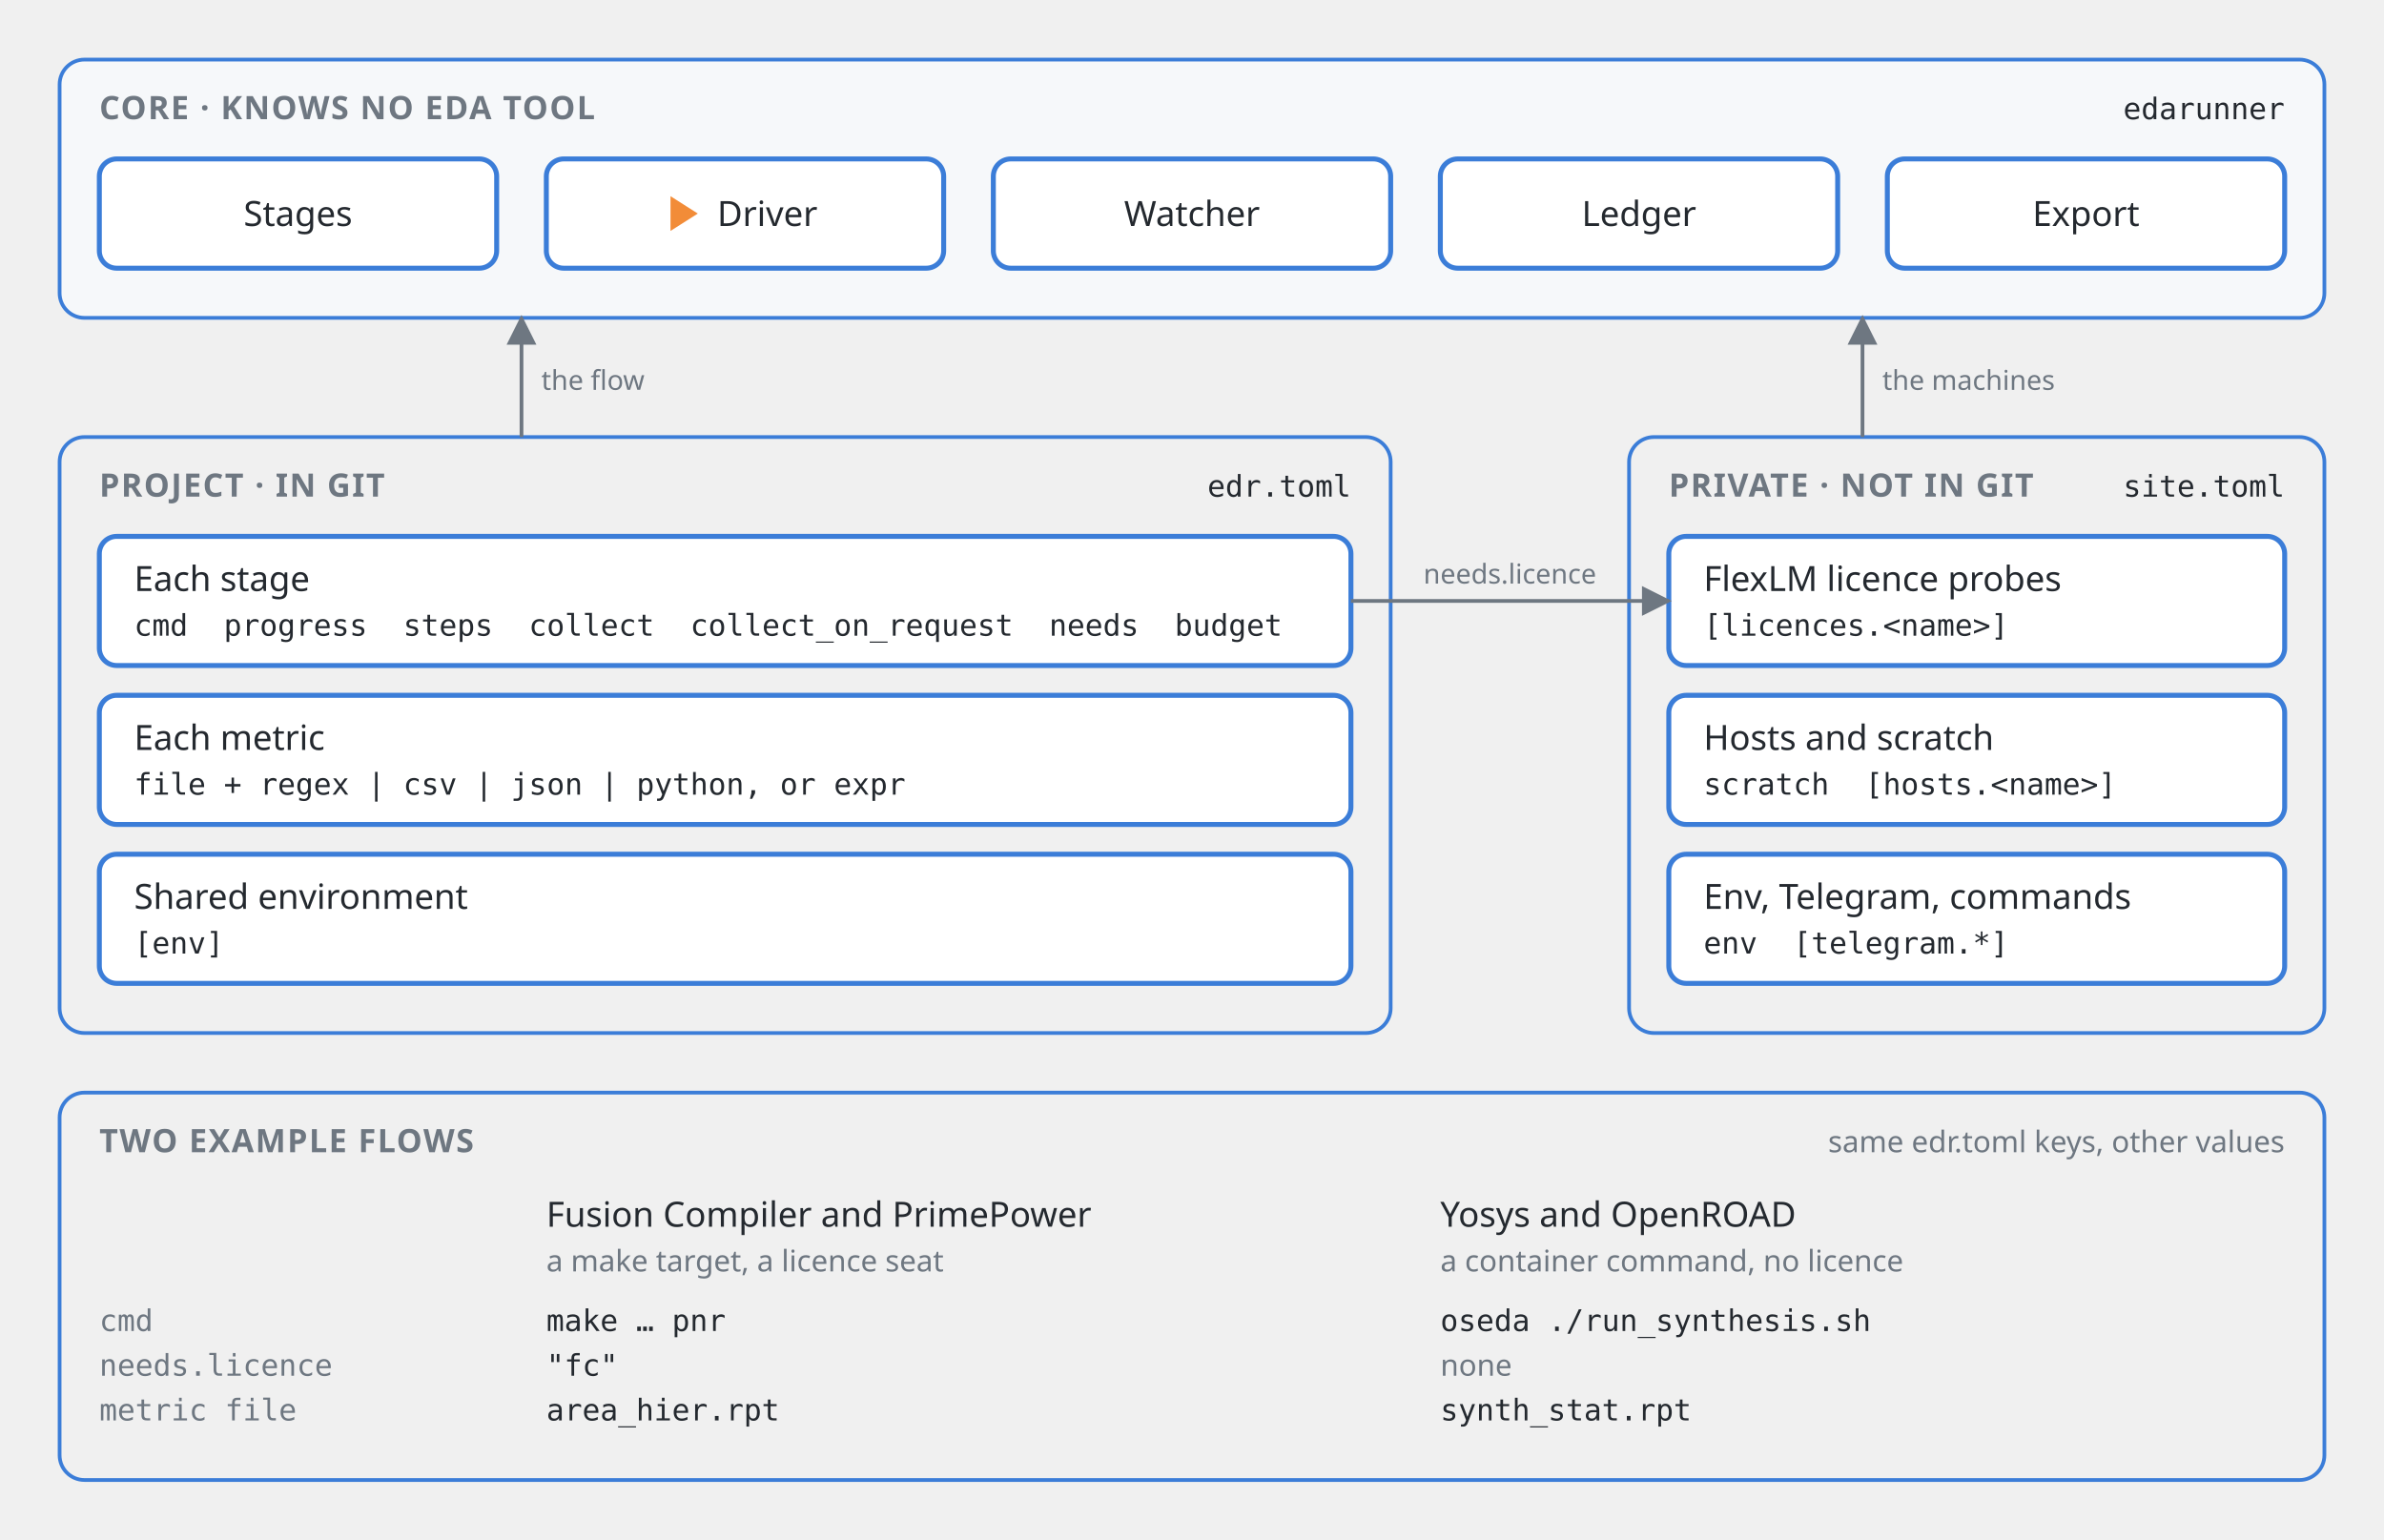
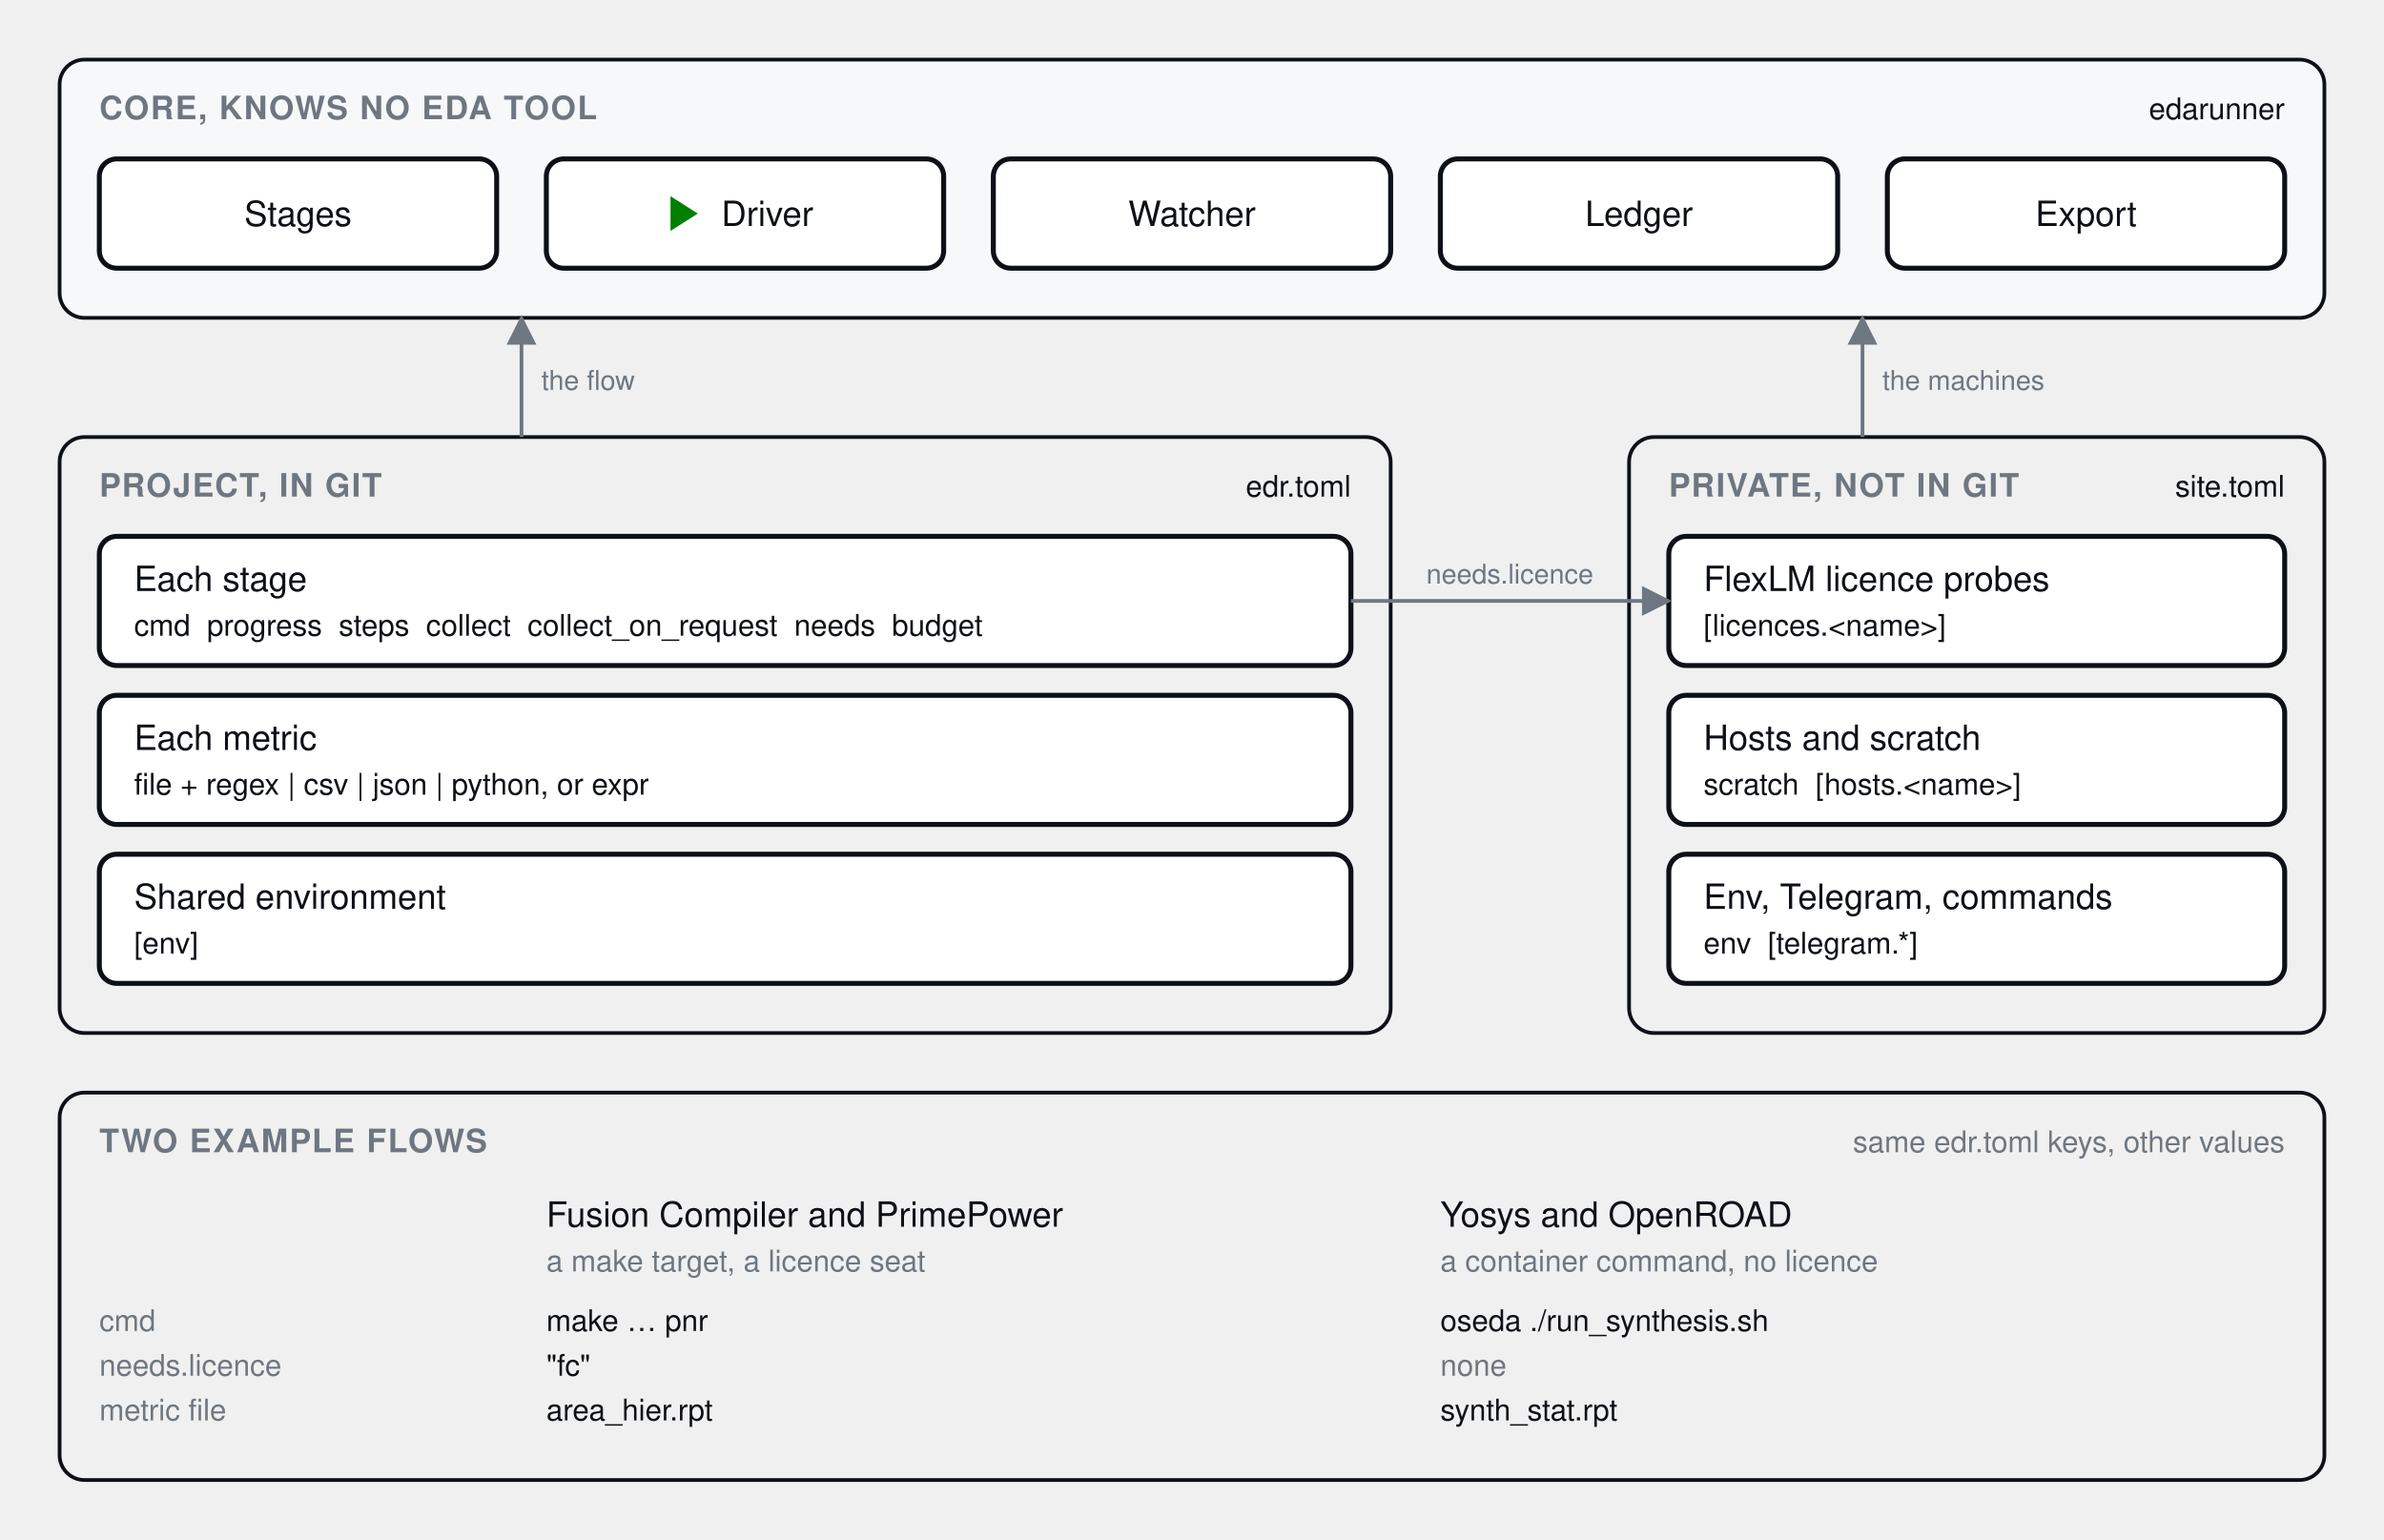
<svg xmlns="http://www.w3.org/2000/svg" width="960" height="620" viewBox="0 0 960 620" role="img" aria-label="How a flow plugs into edarunner: the core, the project edr.toml and the private site.toml">
  <style>
-   .box { fill: #ffffff; stroke: #3b7dd8; stroke-width: 2; }
-   .frame { fill: none; stroke: #3b7dd8; stroke-width: 1.5; }
-   .frame-fill { fill: #f6f8fa; stroke: #3b7dd8; stroke-width: 1.5; }
-   .run { fill: #f28c38; }
-   .t { font-family: sans-serif; font-size: 14px; fill: #24292f; }
-   .s { font-family: sans-serif; font-size: 12px; fill: #6e7781; }
-   .h { font-family: sans-serif; font-size: 13px; font-weight: 700; fill: #6e7781; letter-spacing: 0.6px; }
-   .m { font-family: ui-monospace, SFMono-Regular, Menlo, monospace; font-size: 12px; fill: #24292f; }
+   .box { fill: #ffffff; stroke: #0d1117; stroke-width: 2; }
+   .frame { fill: none; stroke: #0d1117; stroke-width: 1.5; }
+   .frame-fill { fill: #f6f8fa; stroke: #0d1117; stroke-width: 1.5; }
+   .run { fill: #008000; }
+   .t { font-family: Helvetica, Arial, sans-serif; font-size: 14px; fill: #0d1117; }
+   .s { font-family: Helvetica, Arial, sans-serif; font-size: 12px; fill: #6e7781; }
+   .h { font-family: Helvetica, Arial, sans-serif; font-size: 13px; font-weight: 700; fill: #6e7781; letter-spacing: 0.6px; }
+   .m { font-family: Helvetica, Arial, sans-serif; font-size: 12px; fill: #0d1117; }
  .m.key { fill: #6e7781; }
  .a { fill: none; stroke: #6e7781; stroke-width: 1.5; marker-end: url(#arrow); }
-   .al { font-family: sans-serif; font-size: 11px; fill: #6e7781; }
+   .al { font-family: Helvetica, Arial, sans-serif; font-size: 11px; fill: #6e7781; }
  @media (prefers-color-scheme: dark) {
    .box { fill: #0d1117; }
    .frame-fill { fill: #161b22; }
-     .t, .m { fill: #c9d1d9; }
+     .t, .m { fill: #e6edf3; }
+     .box, .frame, .frame-fill { stroke: #e6edf3; }
  }
</style>
  <defs>
    <marker id="arrow" viewBox="0 0 10 10" refX="9" refY="5" markerWidth="8" markerHeight="8" orient="auto-start-reverse">
      <path d="M0 0L10 5L0 10z" fill="#6e7781" />
    </marker>
  </defs>
  <rect class="frame-fill" x="24" y="24" width="912" height="104" rx="10" />
-   <text class="h" x="40" y="48">CORE · KNOWS NO EDA TOOL</text>
+   <text class="h" x="40" y="48">CORE, KNOWS NO EDA TOOL</text>
  <text class="m" x="920" y="48" text-anchor="end">edarunner</text>
  <rect class="box" x="40" y="64" width="160" height="44" rx="7" />
  <text class="t" x="120" y="91" text-anchor="middle">Stages</text>
  <rect class="box" x="220" y="64" width="160" height="44" rx="7" />
  <text class="t" x="309" y="91" text-anchor="middle">Driver</text>
  <rect class="box" x="400" y="64" width="160" height="44" rx="7" />
  <text class="t" x="480" y="91" text-anchor="middle">Watcher</text>
  <rect class="box" x="580" y="64" width="160" height="44" rx="7" />
  <text class="t" x="660" y="91" text-anchor="middle">Ledger</text>
  <rect class="box" x="760" y="64" width="160" height="44" rx="7" />
  <text class="t" x="840" y="91" text-anchor="middle">Export</text>
  <path class="run" d="M270 79v14l11-7z" />
  <rect class="frame" x="24" y="176" width="536" height="240" rx="10" />
-   <text class="h" x="40" y="200">PROJECT · IN GIT</text>
+   <text class="h" x="40" y="200">PROJECT, IN GIT</text>
  <text class="m" x="544" y="200" text-anchor="end">edr.toml</text>
  <rect class="box" x="40" y="216" width="504" height="52" rx="7" />
  <text class="t" x="54" y="238">Each stage</text>
  <text class="m" x="54" y="256" xml:space="preserve">cmd  progress  steps  collect  collect_on_request  needs  budget</text>
  <rect class="box" x="40" y="280" width="504" height="52" rx="7" />
  <text class="t" x="54" y="302">Each metric</text>
  <text class="m" x="54" y="320" xml:space="preserve">file + regex | csv | json | python, or expr</text>
  <rect class="box" x="40" y="344" width="504" height="52" rx="7" />
  <text class="t" x="54" y="366">Shared environment</text>
  <text class="m" x="54" y="384">[env]</text>
  <rect class="frame" x="656" y="176" width="280" height="240" rx="10" />
-   <text class="h" x="672" y="200">PRIVATE · NOT IN GIT</text>
+   <text class="h" x="672" y="200">PRIVATE, NOT IN GIT</text>
  <text class="m" x="920" y="200" text-anchor="end">site.toml</text>
  <rect class="box" x="672" y="216" width="248" height="52" rx="7" />
  <text class="t" x="686" y="238">FlexLM licence probes</text>
  <text class="m" x="686" y="256">[licences.&lt;name&gt;]</text>
  <rect class="box" x="672" y="280" width="248" height="52" rx="7" />
  <text class="t" x="686" y="302">Hosts and scratch</text>
  <text class="m" x="686" y="320" xml:space="preserve">scratch  [hosts.&lt;name&gt;]</text>
  <rect class="box" x="672" y="344" width="248" height="52" rx="7" />
  <text class="t" x="686" y="366">Env, Telegram, commands</text>
  <text class="m" x="686" y="384" xml:space="preserve">env  [telegram.*]</text>
  <path class="a" d="M210 176V128" />
  <text class="al" x="218" y="157">the flow</text>
  <path class="a" d="M750 176V128" />
  <text class="al" x="758" y="157">the machines</text>
  <path class="a" d="M544 242H672" />
  <text class="al" x="608" y="235" text-anchor="middle">needs.licence</text>
  <rect class="frame" x="24" y="440" width="912" height="156" rx="10" />
  <text class="h" x="40" y="464">TWO EXAMPLE FLOWS</text>
  <text class="s" x="920" y="464" text-anchor="end">same edr.toml keys, other values</text>
  <text class="t" x="220" y="494">Fusion Compiler and PrimePower</text>
  <text class="t" x="580" y="494">Yosys and OpenROAD</text>
  <text class="s" x="220" y="512">a make target, a licence seat</text>
  <text class="s" x="580" y="512">a container command, no licence</text>
  <text class="m key" x="40" y="536">cmd</text>
  <text class="m" x="220" y="536">make … pnr</text>
  <text class="m" x="580" y="536">oseda ./run_synthesis.sh</text>
  <text class="m key" x="40" y="554">needs.licence</text>
  <text class="m" x="220" y="554">"fc"</text>
  <text class="s" x="580" y="554">none</text>
  <text class="m key" x="40" y="572">metric file</text>
  <text class="m" x="220" y="572">area_hier.rpt</text>
  <text class="m" x="580" y="572">synth_stat.rpt</text>
</svg>
